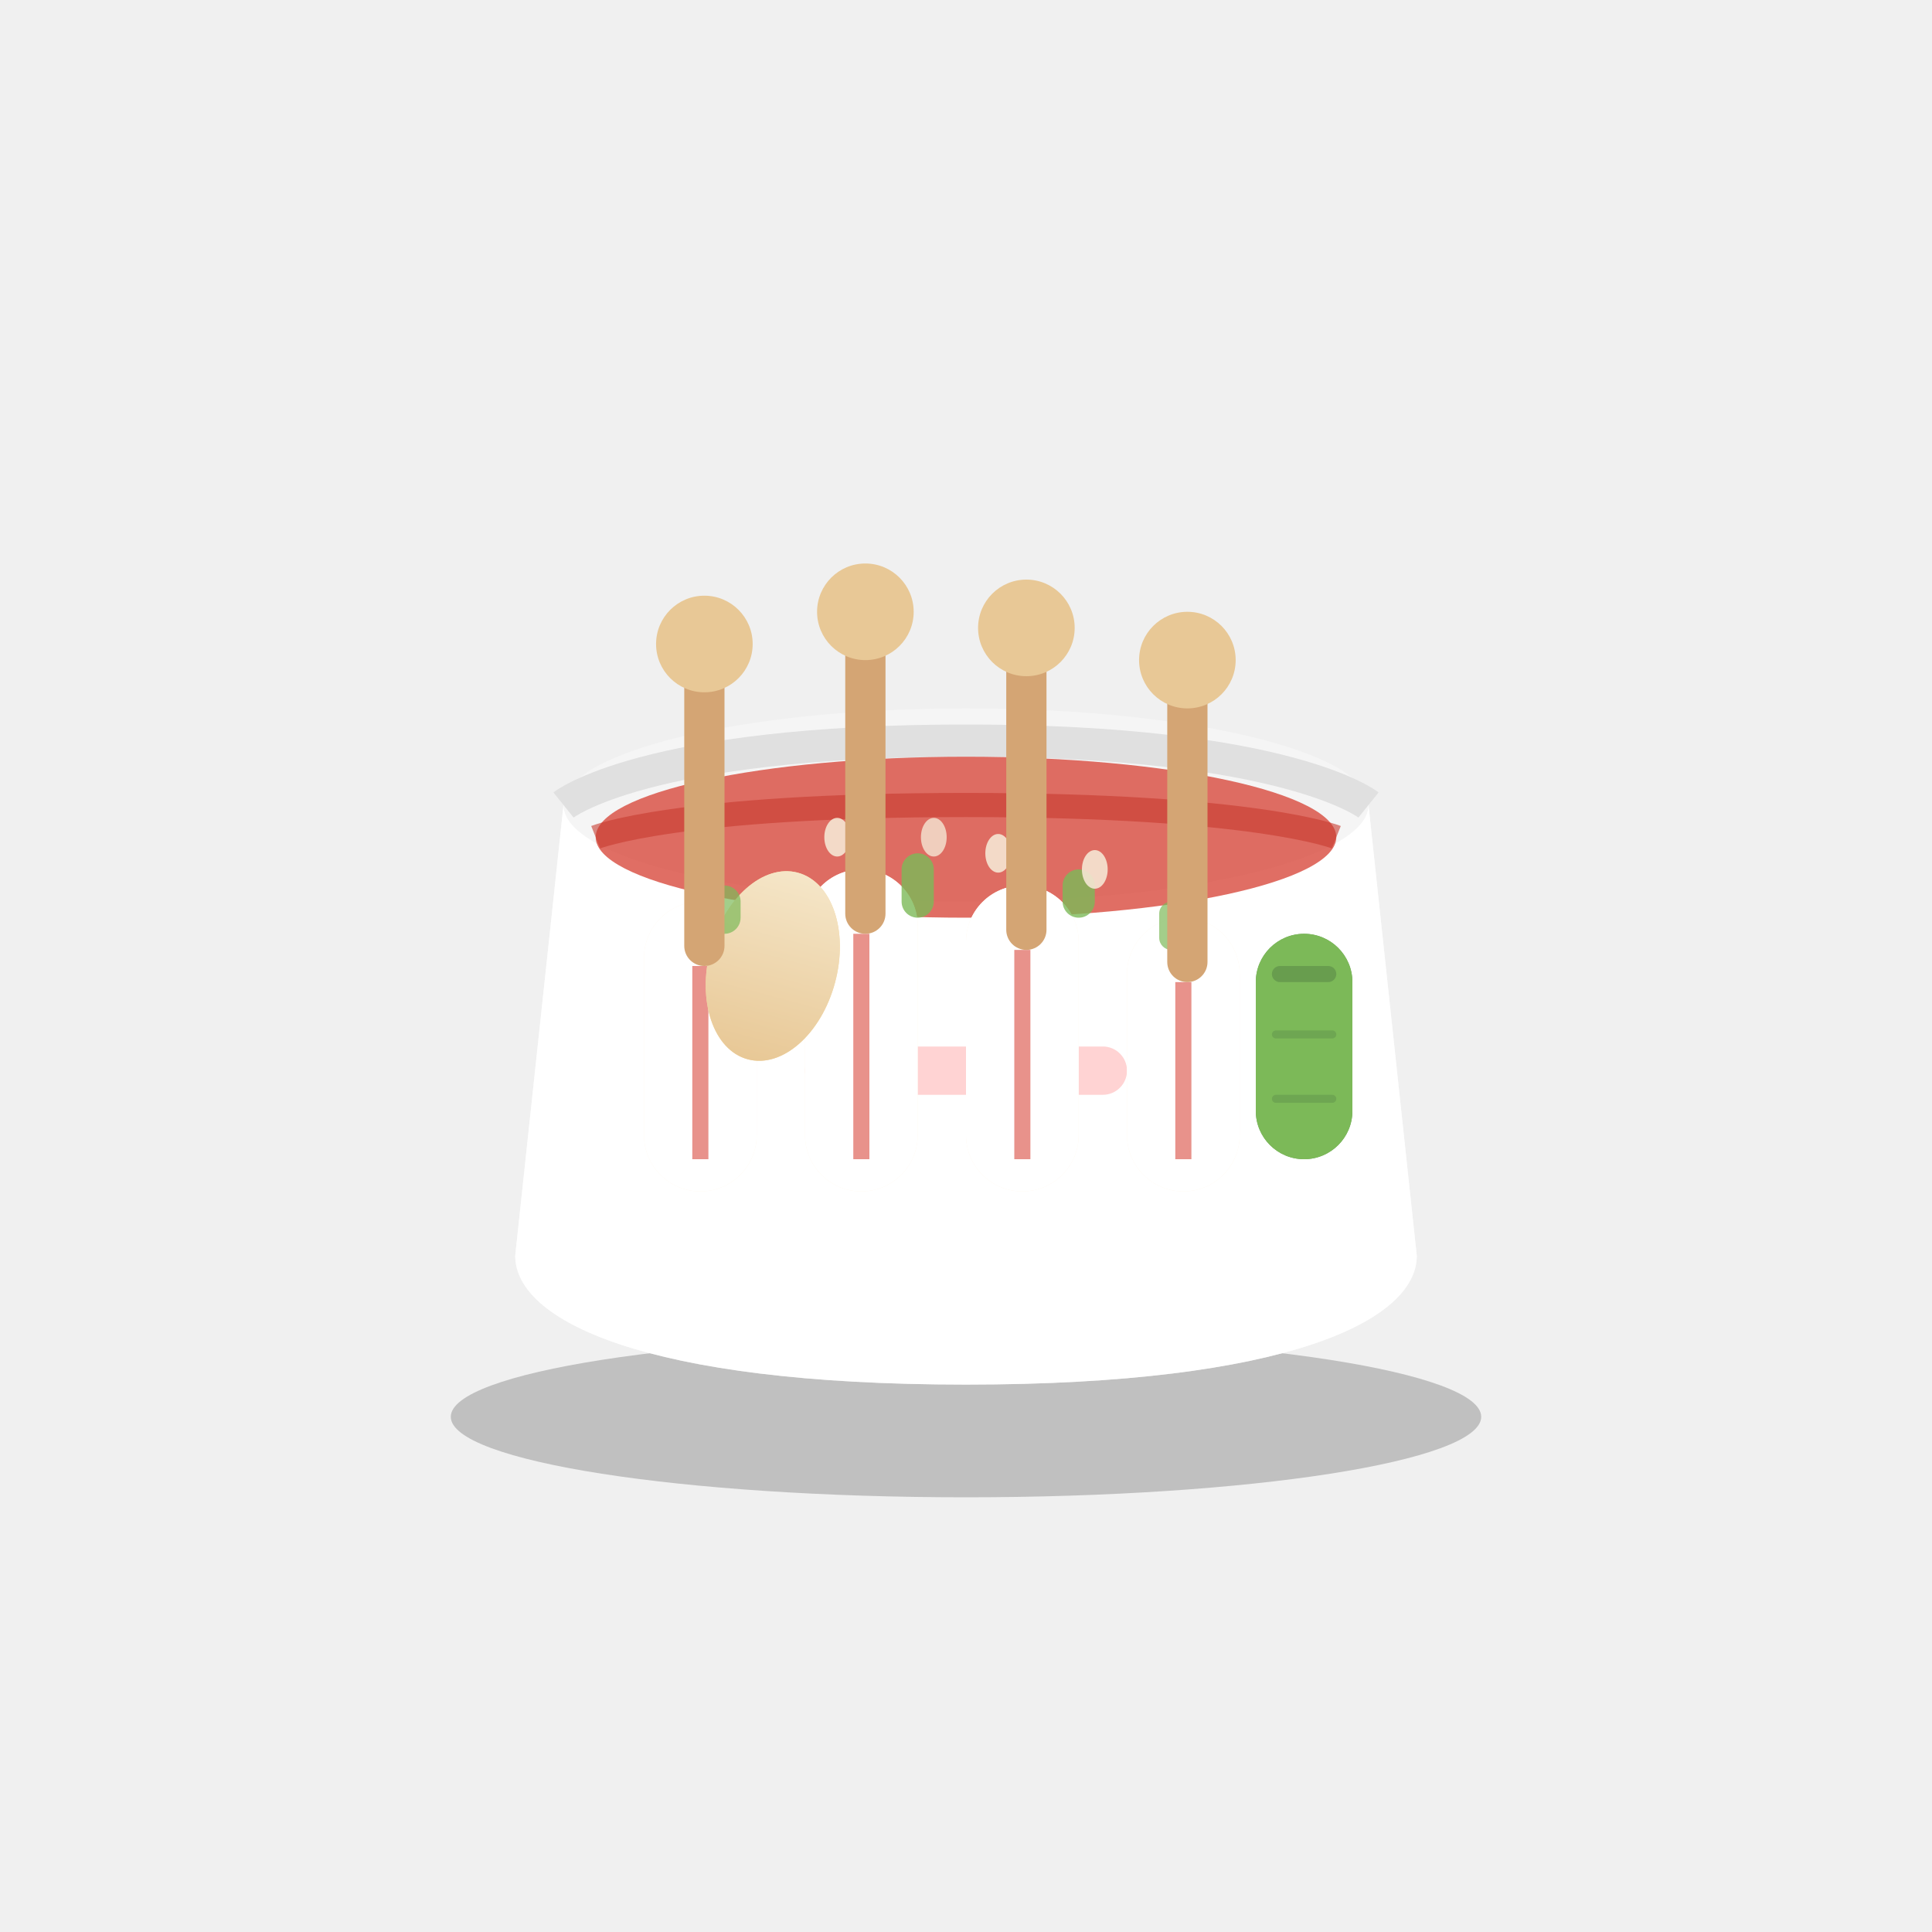
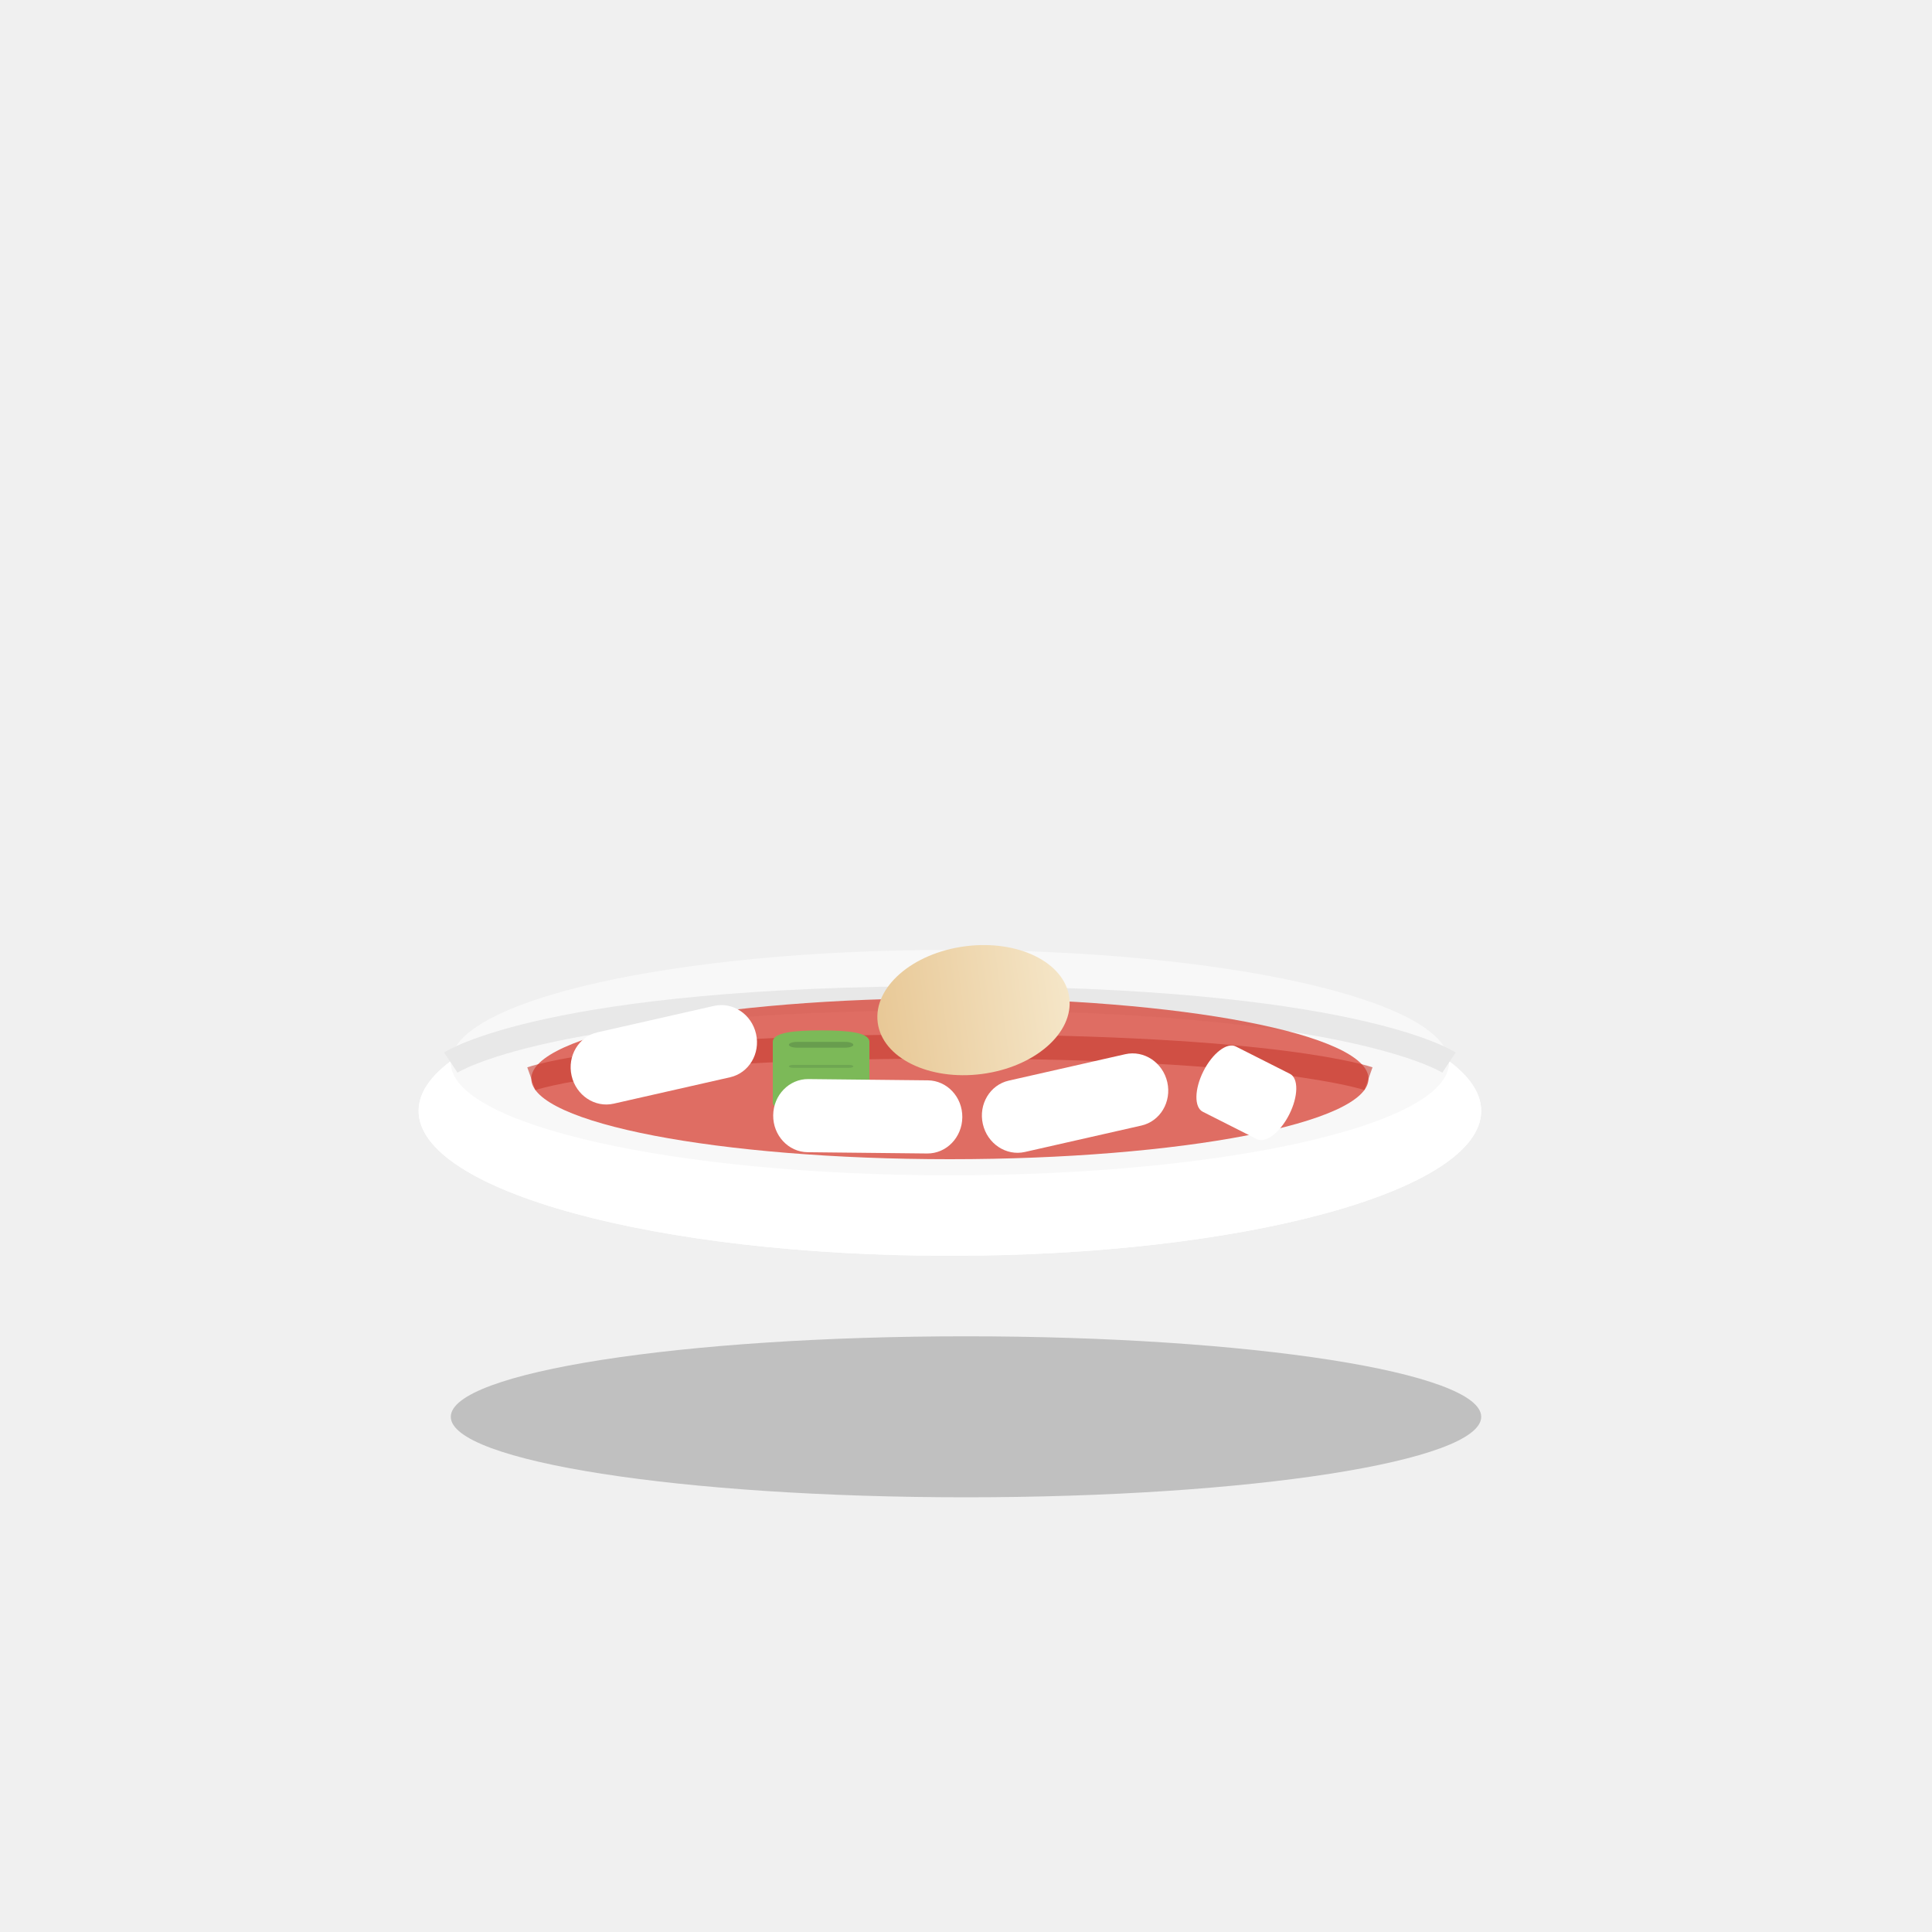
<svg xmlns="http://www.w3.org/2000/svg" width="120" height="120" viewBox="0 0 120 120" fill="none">
-   <ellipse cx="60" cy="88" rx="32" ry="5" fill="#000000" opacity="0.2" />
-   <path d="M35 50L32 78C32 82 40 86 60 86C80 86 88 82 88 78L85 50H35Z" fill="#FFFFFF" />
-   <path d="M35 50L32 78C32 82 40 86 60 86C80 86 88 82 88 78L85 50H35Z" fill="url(#cup-gradient)" />
-   <ellipse cx="60" cy="50" rx="25" ry="6" fill="#F5F5F5" />
-   <path d="M35 50C35 50 40 46 60 46C80 46 85 50 85 50" stroke="#E0E0E0" stroke-width="2" />
-   <rect x="50" y="65" width="20" height="3" rx="1.5" fill="#FF6B6B" opacity="0.3" />
-   <ellipse cx="60" cy="52" rx="23" ry="5" fill="#D84A3D" opacity="0.8" />
-   <path d="M37 52C37 52 42 50 60 50C78 50 83 52 83 52" stroke="#C73A2E" stroke-width="1.5" opacity="0.6" />
-   <rect x="40" y="56" width="7" height="18" rx="3.5" fill="#FFF5E6" />
-   <rect x="40" y="56" width="7" height="18" rx="3.5" fill="url(#tteok-gradient1)" />
-   <rect x="41" y="58" width="5" height="2" rx="1" fill="#FFFFFF" opacity="0.4" />
-   <path d="M43.5 60L43.5 72" stroke="#D84A3D" stroke-width="1" opacity="0.6" />
-   <rect x="50" y="54" width="7" height="20" rx="3.5" fill="#FFF5E6" />
-   <rect x="50" y="54" width="7" height="20" rx="3.5" fill="url(#tteok-gradient2)" />
-   <rect x="51" y="56" width="5" height="2" rx="1" fill="#FFFFFF" opacity="0.4" />
-   <path d="M53.5 58L53.5 72" stroke="#D84A3D" stroke-width="1" opacity="0.6" />
-   <rect x="60" y="55" width="7" height="19" rx="3.5" fill="#FFF5E6" />
-   <rect x="60" y="55" width="7" height="19" rx="3.5" fill="url(#tteok-gradient3)" />
-   <rect x="61" y="57" width="5" height="2" rx="1" fill="#FFFFFF" opacity="0.4" />
-   <path d="M63.5 59L63.5 72" stroke="#D84A3D" stroke-width="1" opacity="0.6" />
-   <rect x="70" y="57" width="7" height="17" rx="3.5" fill="#FFF5E6" />
-   <rect x="70" y="57" width="7" height="17" rx="3.5" fill="url(#tteok-gradient4)" />
-   <rect x="71" y="59" width="5" height="2" rx="1" fill="#FFFFFF" opacity="0.4" />
-   <path d="M73.5 61L73.5 72" stroke="#D84A3D" stroke-width="1" opacity="0.6" />
-   <ellipse cx="48" cy="60" rx="4" ry="6" fill="#F5DBA3" transform="rotate(15 48 60)" />
-   <ellipse cx="48" cy="60" rx="4" ry="6" fill="url(#fish-cake-gradient)" transform="rotate(15 48 60)" />
-   <rect x="56" y="53" width="2" height="4" rx="1" fill="#7CB958" opacity="0.8" />
-   <rect x="66" y="54" width="2" height="3" rx="1" fill="#7CB958" opacity="0.8" />
-   <rect x="44" y="55" width="2" height="3" rx="1" fill="#7CB958" opacity="0.7" />
-   <rect x="72" y="56" width="1.5" height="3" rx="0.75" fill="#7CB958" opacity="0.7" />
-   <ellipse cx="52" cy="52" rx="0.8" ry="1.2" fill="#F5E6D3" opacity="0.9" />
-   <ellipse cx="62" cy="53" rx="0.8" ry="1.2" fill="#F5E6D3" opacity="0.9" />
-   <ellipse cx="68" cy="54" rx="0.8" ry="1.2" fill="#F5E6D3" opacity="0.9" />
-   <ellipse cx="58" cy="52" rx="0.8" ry="1.2" fill="#F5E6D3" opacity="0.8" />
-   <rect x="78" y="58" width="6" height="14" rx="3" fill="#6BA159" />
-   <rect x="78" y="58" width="6" height="14" rx="3" fill="url(#gimmari-gradient)" />
-   <rect x="79" y="60" width="4" height="1" rx="0.5" fill="#5A8A48" opacity="0.6" />
-   <rect x="79" y="64" width="4" height="0.5" rx="0.25" fill="#5A8A48" opacity="0.4" />
-   <rect x="79" y="68" width="4" height="0.5" rx="0.25" fill="#5A8A48" opacity="0.4" />
-   <rect x="42.5" y="40" width="2.5" height="20" rx="1.25" fill="#D4A574" />
-   <rect x="52.5" y="38" width="2.5" height="20" rx="1.25" fill="#D4A574" />
-   <rect x="62.5" y="39" width="2.5" height="20" rx="1.25" fill="#D4A574" />
-   <rect x="72.5" y="41" width="2.5" height="20" rx="1.25" fill="#D4A574" />
-   <circle cx="43.75" cy="40" r="3" fill="#E8C896" />
-   <circle cx="53.75" cy="38" r="3" fill="#E8C896" />
-   <circle cx="63.75" cy="39" r="3" fill="#E8C896" />
-   <circle cx="73.75" cy="41" r="3" fill="#E8C896" />
+   <path opacity="0.2" d="M60 93C77.673 93 92 90.761 92 88C92 85.239 77.673 83 60 83C42.327 83 28 85.239 28 88C28 90.761 42.327 93 60 93Z" fill="black" />
+   <path d="M59 78C77.225 78 92 73.971 92 69C92 64.029 77.225 60 59 60C40.775 60 26 64.029 26 69C26 73.971 40.775 78 59 78Z" fill="white" />
+   <path d="M59 78C77.225 78 92 73.971 92 69C92 64.029 77.225 60 59 60C40.775 60 26 64.029 26 69C26 73.971 40.775 78 59 78Z" fill="url(#paint0_linear_17_30)" />
+   <path d="M59 73C76.121 73 90 69.866 90 66C90 62.134 76.121 59 59 59C41.879 59 28 62.134 28 66C28 69.866 41.879 73 59 73Z" fill="#F8F8F8" />
+   <path d="M28 66C28 66 34 62 59 62C84 62 90 66 90 66" stroke="#E8E8E8" stroke-width="1.5" />
+   <path opacity="0.8" d="M59 72C73.359 72 85 69.761 85 67C85 64.239 73.359 62 59 62C44.641 62 33 64.239 33 67C33 69.761 44.641 72 59 72Z" fill="#D84A3D" />
+   <path opacity="0.6" d="M33 67C33 67 38.652 65 59 65C79.348 65 85 67 85 67" stroke="#C73A2E" stroke-width="1.5" />
+   <path d="M70.895 69.91C72.06 69.645 72.78 68.439 72.503 67.216C72.225 65.992 71.055 65.214 69.89 65.479L62.654 67.12C61.488 67.385 60.769 68.591 61.046 69.814C61.324 71.038 62.493 71.816 63.659 71.551L70.895 69.91Z" fill="url(#paint1_linear_17_30)" />
+   <path d="M45.351 66.91C46.517 66.645 47.237 65.439 46.959 64.216C46.682 62.992 45.512 62.214 44.346 62.479L37.11 64.12C35.945 64.385 35.225 65.591 35.503 66.814C35.78 68.038 36.95 68.816 38.116 68.551L45.351 66.91Z" fill="url(#paint2_linear_17_30)" />
+   <path d="M78.071 70.754C78.613 71.028 79.511 70.342 80.077 69.222C80.643 68.102 80.662 66.972 80.121 66.698L76.756 64.998C76.214 64.724 75.315 65.41 74.749 66.53C74.184 67.65 74.164 68.779 74.706 69.053L78.071 70.754Z" fill="url(#paint3_linear_17_30)" />
+   <path d="M54.516 63.516C54.802 65.707 57.697 67.135 60.983 66.708C64.269 66.28 66.701 64.157 66.416 61.967C66.131 59.776 63.236 58.347 59.95 58.775C56.664 59.203 54.231 61.325 54.516 63.516Z" fill="url(#paint4_linear_17_30)" />
+   <path d="M54 64.715C54 64.123 52.657 64 51 64C49.343 64 48 64.123 48 64.715V68.467C48 69.059 49.343 69.003 51 69.003C52.657 69.003 54 69.059 54 68.467V64.715Z" fill="url(#paint5_linear_17_30)" />
+   <path opacity="0.6" d="M52.5 64.715H49.5C49.224 64.715 49 64.795 49 64.893C49 64.992 49.224 65.072 49.5 65.072H52.5C52.776 65.072 53 64.992 53 64.893C53 64.795 52.776 64.715 52.5 64.715Z" fill="#5A8A48" />
+   <path opacity="0.4" d="M52.75 66.144H49.25C49.112 66.144 49 66.184 49 66.233C49 66.283 49.112 66.323 49.25 66.323H52.75C52.888 66.323 53 66.283 53 66.233C53 66.184 52.888 66.144 52.75 66.144Z" fill="#5A8A48" />
+   <path opacity="0.4" d="M52.75 67.573H49.25C49.112 67.573 49 67.613 49 67.663C49 67.712 49.112 67.752 49.25 67.752H52.75C52.888 67.752 53 67.712 53 67.663C53 67.613 52.888 67.573 52.75 67.573Z" fill="#5A8A48" />
+   <path d="M57.583 71.645C58.778 71.658 59.758 70.651 59.771 69.397C59.785 68.142 58.827 67.115 57.631 67.102L50.212 67.023C49.017 67.01 48.038 68.017 48.024 69.272C48.011 70.526 48.969 71.554 50.164 71.566L57.583 71.645Z" fill="url(#paint6_linear_17_30)" />
  <defs>
-     <linearGradient id="cup-gradient" x1="60" y1="50" x2="60" y2="86">
-       <stop offset="0%" stop-color="#FFFFFF" stop-opacity="0.5" />
-       <stop offset="100%" stop-color="#E0E0E0" stop-opacity="0.8" />
+     <linearGradient id="paint0_linear_17_30" x1="3986" y1="1248" x2="3986" y2="1572" gradientUnits="userSpaceOnUse">
+       <stop stop-color="white" />
+       <stop offset="1" stop-color="#E0E0E0" />
    </linearGradient>
-     <linearGradient id="tteok-gradient1" x1="43.5" y1="56" x2="43.5" y2="74">
-       <stop offset="0%" stop-color="#FFFFFF" />
-       <stop offset="50%" stop-color="#FFF5E6" />
-       <stop offset="100%" stop-color="#FFE8CC" />
+     <linearGradient id="paint1_linear_17_30" x1="-494.281" y1="489.314" x2="-711.956" y2="538.695" gradientUnits="userSpaceOnUse">
+       <stop stop-color="white" />
+       <stop offset="0.5" stop-color="#FFF5E6" />
+       <stop offset="1" stop-color="#FFE8CC" />
    </linearGradient>
-     <linearGradient id="tteok-gradient2" x1="53.5" y1="54" x2="53.5" y2="74">
-       <stop offset="0%" stop-color="#FFFFFF" />
-       <stop offset="50%" stop-color="#FFF5E6" />
-       <stop offset="100%" stop-color="#FFE8CC" />
+     <linearGradient id="paint2_linear_17_30" x1="-519.824" y1="486.314" x2="-737.499" y2="535.695" gradientUnits="userSpaceOnUse">
+       <stop stop-color="white" />
+       <stop offset="0.5" stop-color="#FFF5E6" />
+       <stop offset="1" stop-color="#FFE8CC" />
    </linearGradient>
-     <linearGradient id="tteok-gradient3" x1="63.5" y1="55" x2="63.5" y2="74">
-       <stop offset="0%" stop-color="#FFFFFF" />
-       <stop offset="50%" stop-color="#FFF5E6" />
-       <stop offset="100%" stop-color="#FFE8CC" />
+     <linearGradient id="paint3_linear_17_30" x1="-342.056" y1="176.618" x2="-443.284" y2="125.462" gradientUnits="userSpaceOnUse">
+       <stop stop-color="white" />
+       <stop offset="0.5" stop-color="#FFF5E6" />
+       <stop offset="1" stop-color="#FFE8CC" />
    </linearGradient>
-     <linearGradient id="tteok-gradient4" x1="73.5" y1="57" x2="73.5" y2="74">
-       <stop offset="0%" stop-color="#FFFFFF" />
-       <stop offset="50%" stop-color="#FFF5E6" />
-       <stop offset="100%" stop-color="#FFE8CC" />
+     <linearGradient id="paint4_linear_17_30" x1="65.9" y1="58" x2="54" y2="59.549" gradientUnits="userSpaceOnUse">
+       <stop stop-color="#F5E6C8" />
+       <stop offset="1" stop-color="#E8C896" />
    </linearGradient>
-     <linearGradient id="fish-cake-gradient" x1="0" y1="0" x2="0" y2="1">
-       <stop offset="0%" stop-color="#F5E6C8" />
-       <stop offset="100%" stop-color="#E8C896" />
+     <linearGradient id="paint5_linear_17_30" x1="534" y1="354.148" x2="534" y2="424.184" gradientUnits="userSpaceOnUse">
+       <stop stop-color="#7CB958" />
+       <stop offset="1" stop-color="#5A8A48" />
    </linearGradient>
-     <linearGradient id="gimmari-gradient" x1="81" y1="58" x2="81" y2="72">
-       <stop offset="0%" stop-color="#7CB958" />
-       <stop offset="100%" stop-color="#5A8A48" />
+     <linearGradient id="paint6_linear_17_30" x1="-589.358" y1="348.758" x2="-812.551" y2="346.384" gradientUnits="userSpaceOnUse">
+       <stop stop-color="white" />
+       <stop offset="0.5" stop-color="#FFF5E6" />
+       <stop offset="1" stop-color="#FFE8CC" />
    </linearGradient>
  </defs>
</svg>
